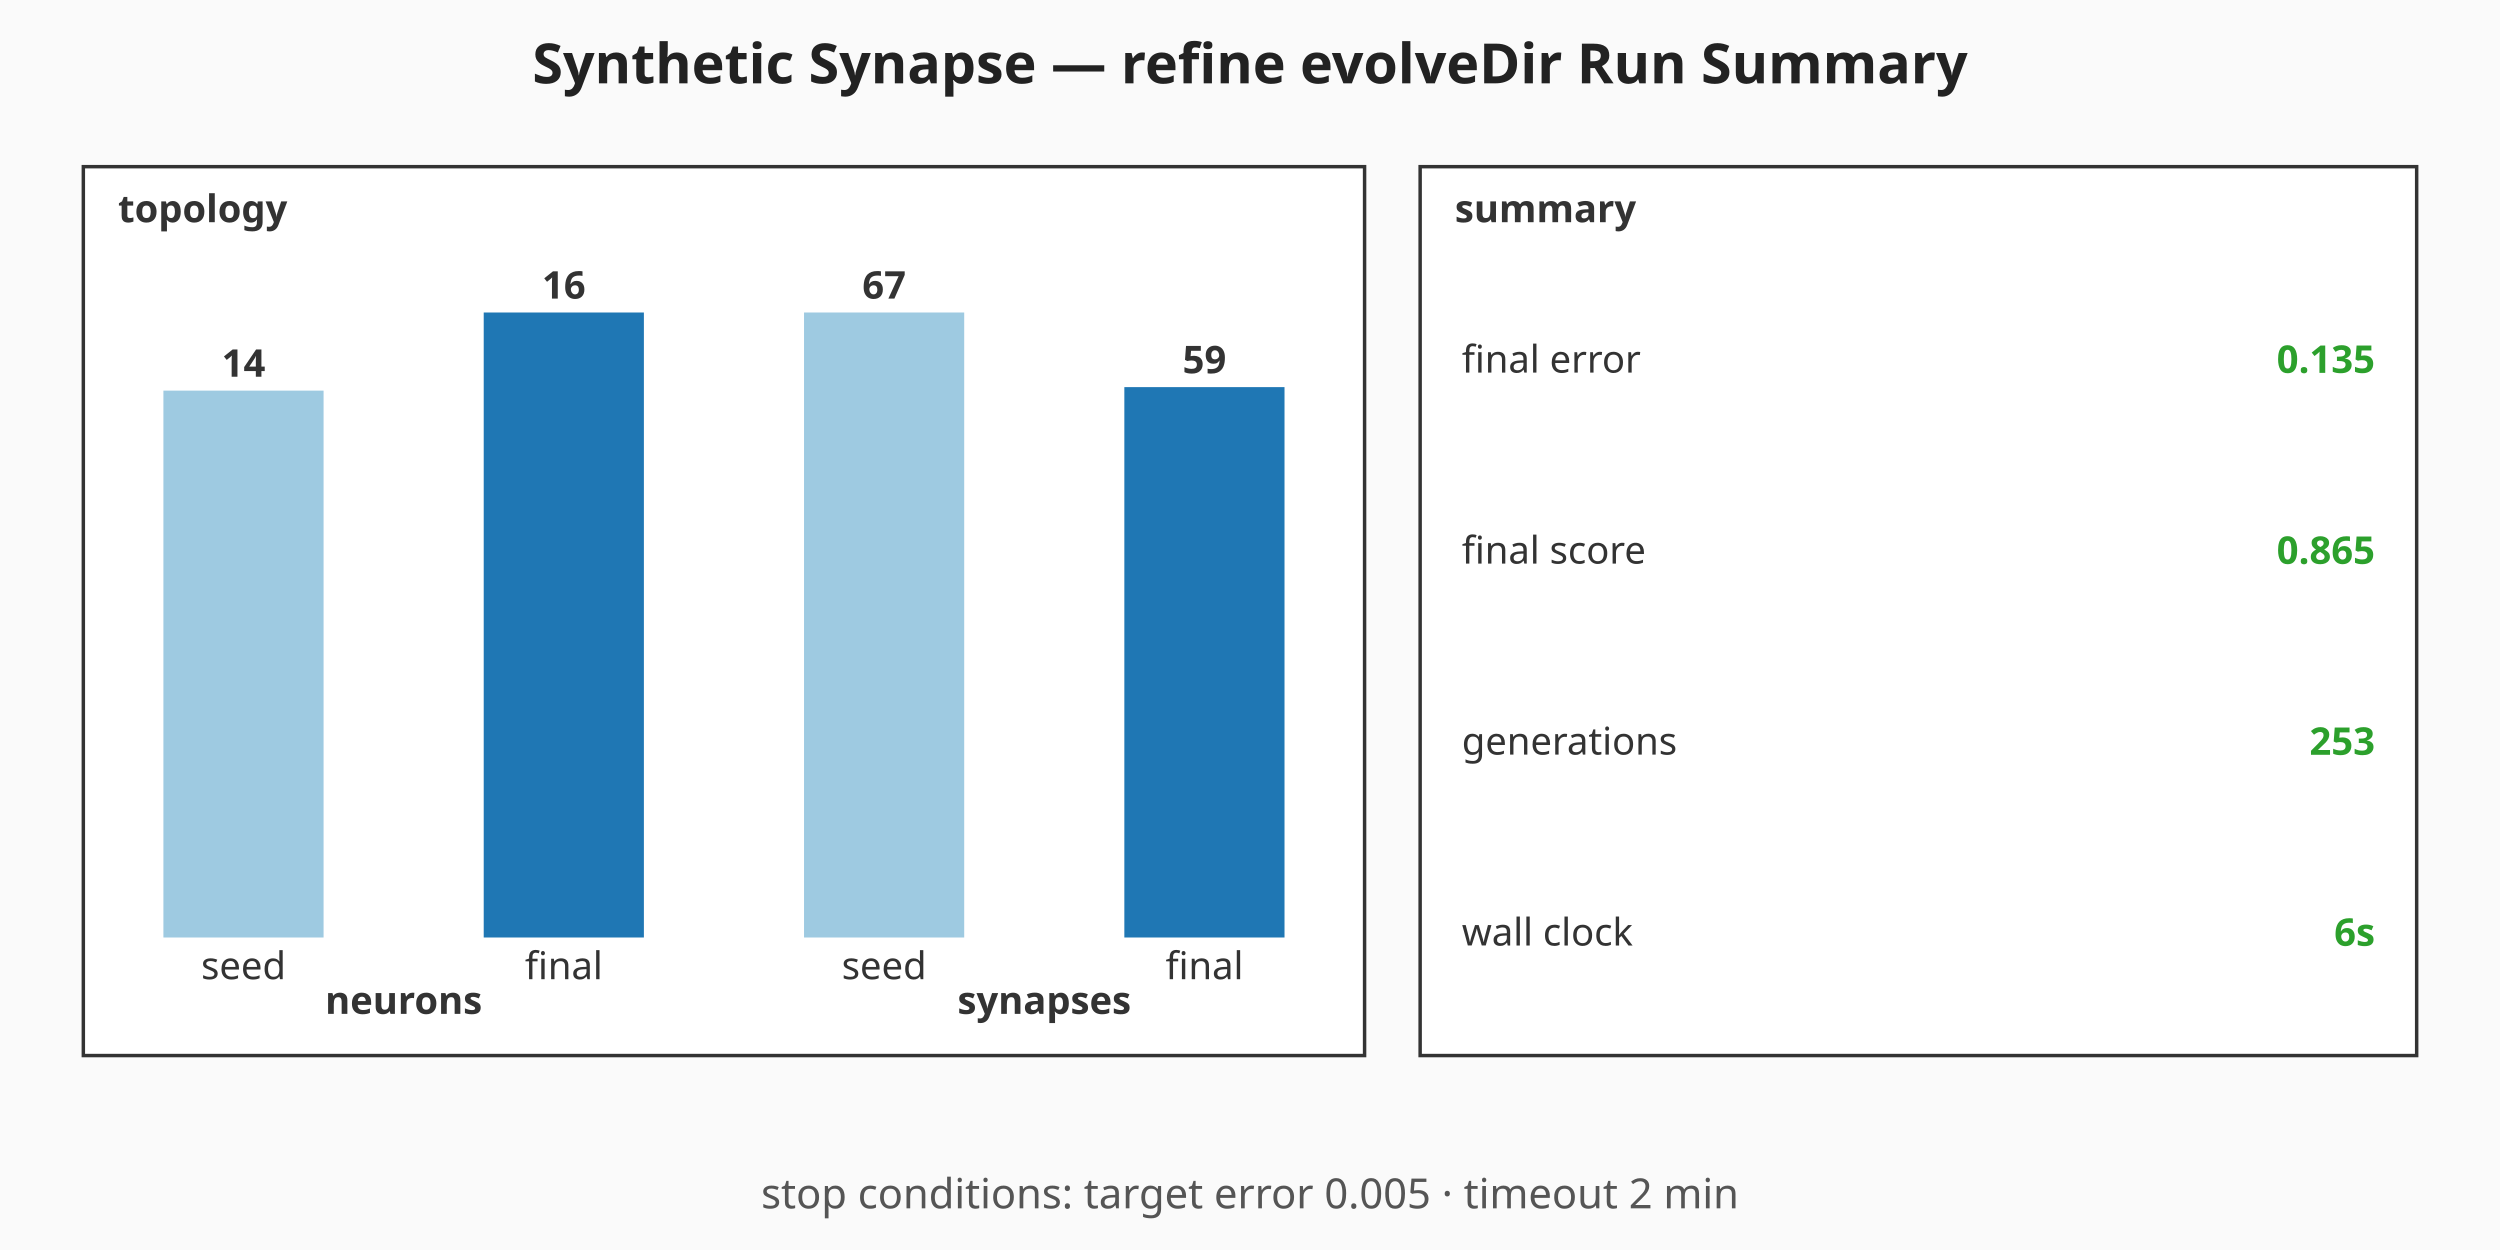
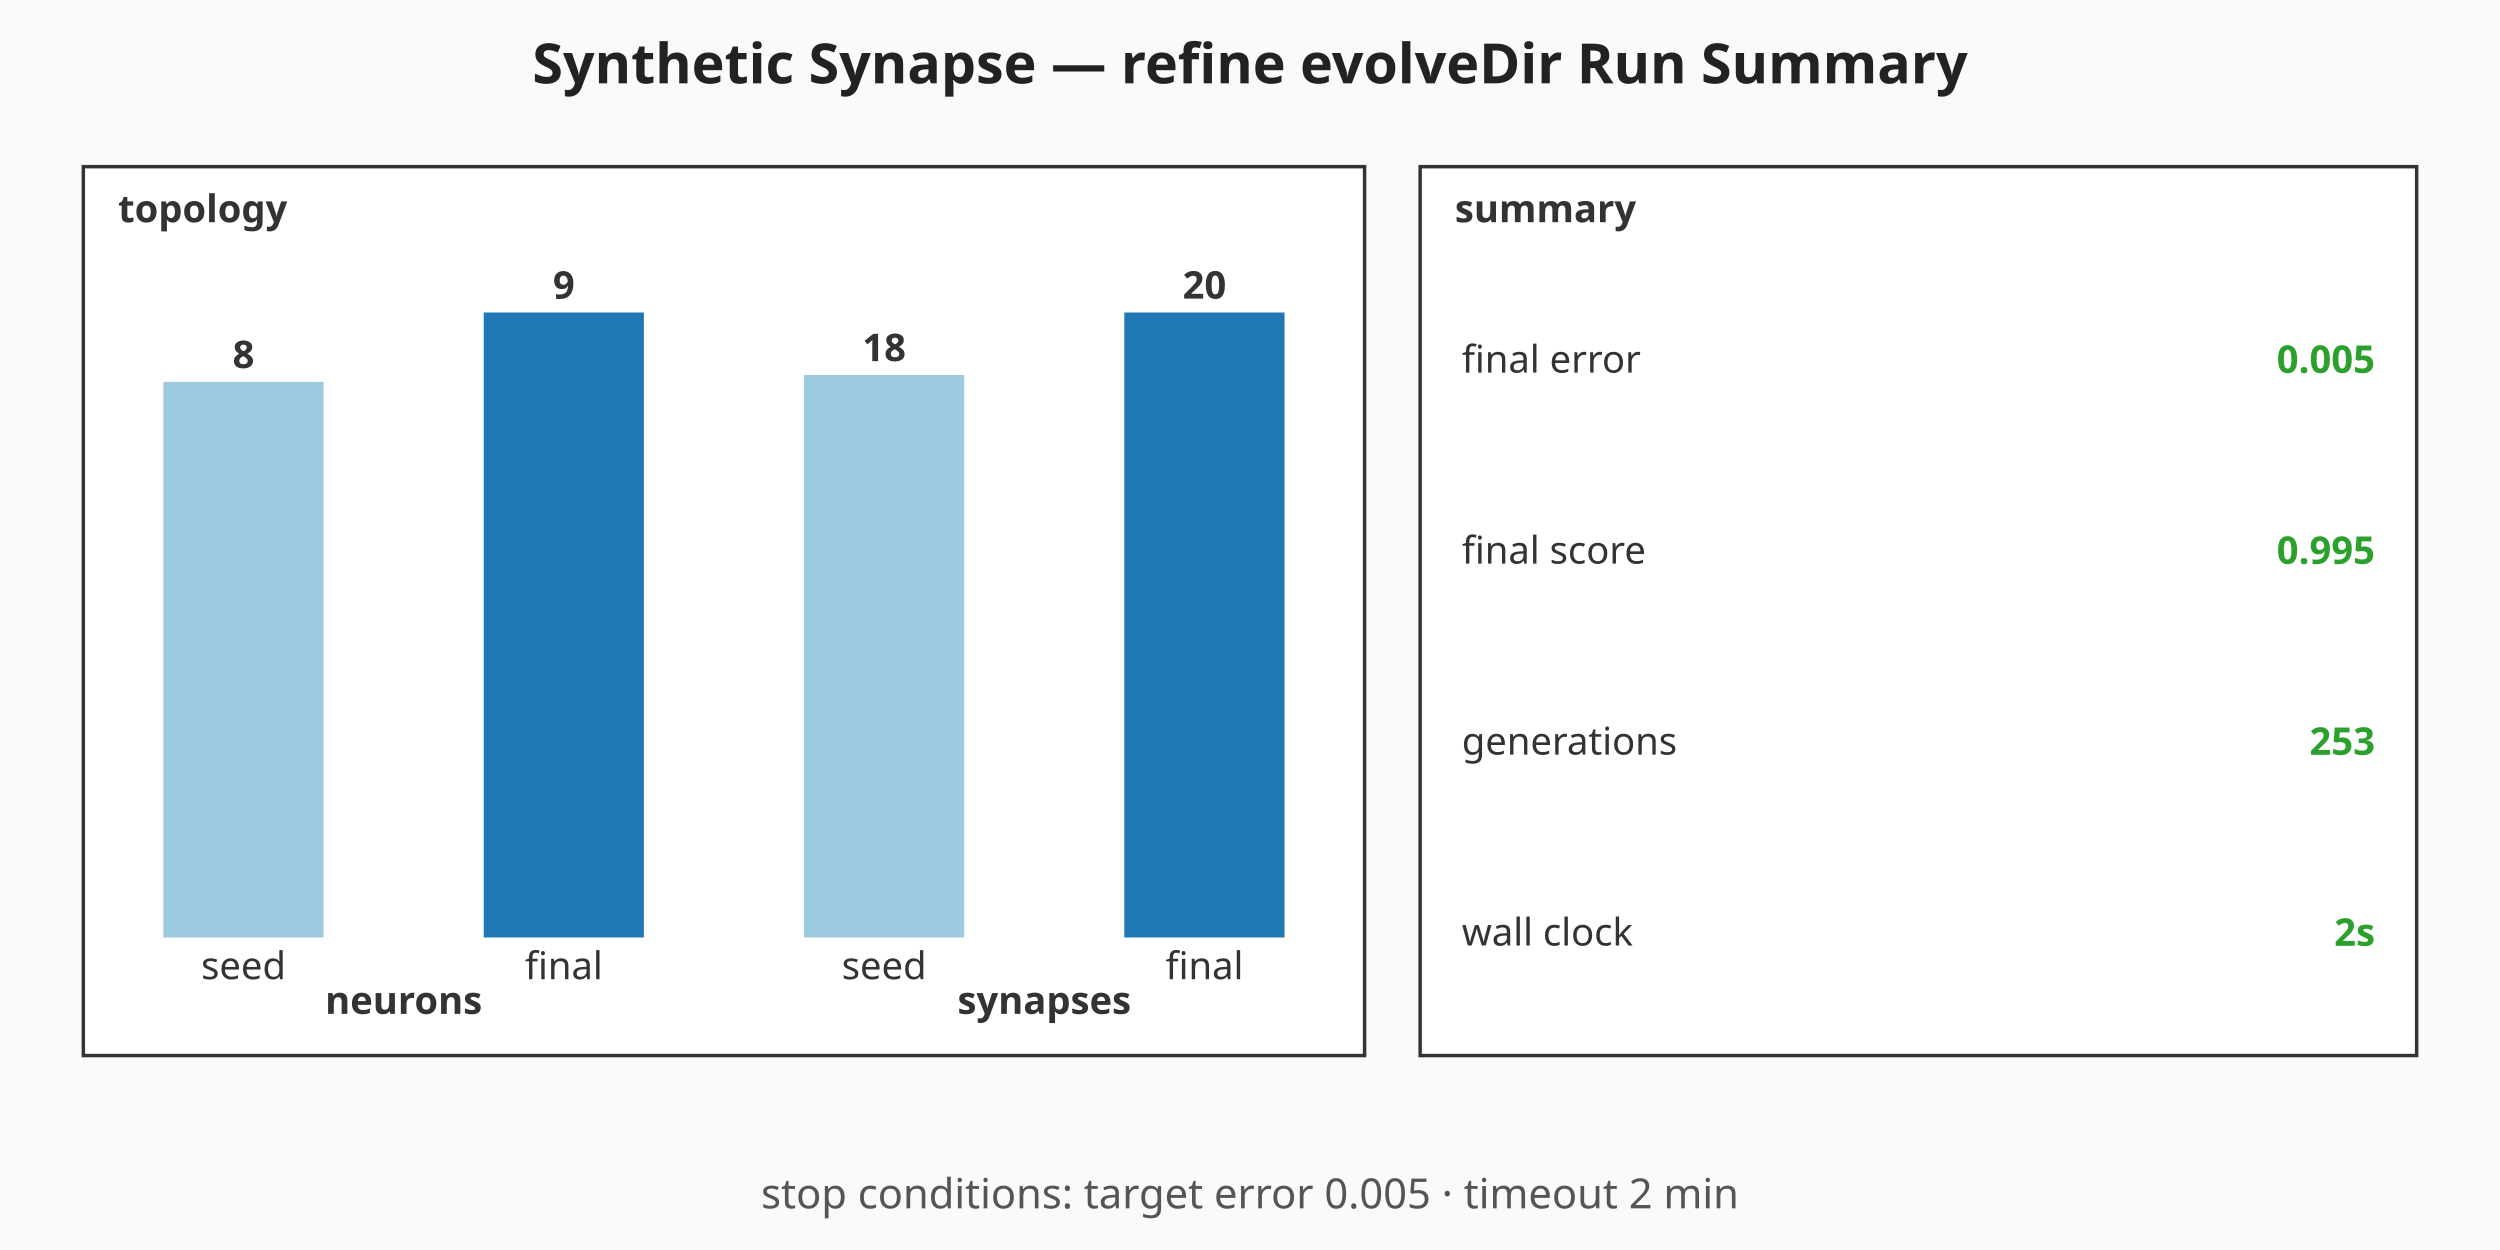
<svg xmlns="http://www.w3.org/2000/svg" viewBox="0 0 720 360" width="720" height="360" role="img" aria-label="Synthetic Synapse — refine evolveDir Run Summary summary chart">
  <rect width="720" height="360" fill="#fafafa" />
  <text x="360" y="24" text-anchor="middle" font-family="sans-serif" font-size="16" font-weight="bold" fill="#222">Synthetic Synapse — refine evolveDir Run Summary</text>
  <g class="topology" font-family="sans-serif" font-size="11" fill="#333">
    <rect x="24" y="48" width="369" height="256" fill="#ffffff" stroke="#333" stroke-width="1" />
    <text x="34" y="64" font-weight="bold">topology</text>
-     <rect class="topo-bar topo-bar-seed-neurons" x="47.06" y="112.5" width="46.13" height="157.5" fill="#9ecae1" />
-     <text x="70.13" y="108.5" text-anchor="middle" font-weight="bold">14</text>
+     <rect class="topo-bar topo-bar-seed-neurons" x="47.06" y="110" width="46.13" height="160" fill="#9ecae1" />
+     <text x="70.13" y="106" text-anchor="middle" font-weight="bold">8</text>
    <text x="70.13" y="282" text-anchor="middle">seed</text>
    <rect class="topo-bar topo-bar-final-neurons" x="139.31" y="90" width="46.13" height="180" fill="#1f77b4" />
-     <text x="162.38" y="86" text-anchor="middle" font-weight="bold">16</text>
+     <text x="162.38" y="86" text-anchor="middle" font-weight="bold">9</text>
    <text x="162.38" y="282" text-anchor="middle">final</text>
    <text x="116.25" y="292" text-anchor="middle" font-weight="bold">neurons</text>
-     <rect class="topo-bar topo-bar-seed-synapses" x="231.56" y="90" width="46.13" height="180" fill="#9ecae1" />
-     <text x="254.63" y="86" text-anchor="middle" font-weight="bold">67</text>
+     <rect class="topo-bar topo-bar-seed-synapses" x="231.56" y="108" width="46.13" height="162" fill="#9ecae1" />
+     <text x="254.63" y="104" text-anchor="middle" font-weight="bold">18</text>
    <text x="254.63" y="282" text-anchor="middle">seed</text>
-     <rect class="topo-bar topo-bar-final-synapses" x="323.81" y="111.49" width="46.13" height="158.51" fill="#1f77b4" />
-     <text x="346.88" y="107.49" text-anchor="middle" font-weight="bold">59</text>
+     <rect class="topo-bar topo-bar-final-synapses" x="323.81" y="90" width="46.13" height="180" fill="#1f77b4" />
+     <text x="346.88" y="86" text-anchor="middle" font-weight="bold">20</text>
    <text x="346.88" y="282" text-anchor="middle">final</text>
    <text x="300.75" y="292" text-anchor="middle" font-weight="bold">synapses</text>
  </g>
  <g class="callouts" font-family="sans-serif" font-size="11" fill="#333">
    <rect x="409" y="48" width="287" height="256" fill="#ffffff" stroke="#333" stroke-width="1" />
    <text x="419" y="64" font-weight="bold">summary</text>
    <text class="callout-label" x="421" y="103.5" dominant-baseline="middle">final error</text>
-     <text class="callout-value" x="684" y="103.5" text-anchor="end" dominant-baseline="middle" font-weight="bold" fill="#2ca02c">0.135</text>
+     <text class="callout-value" x="684" y="103.5" text-anchor="end" dominant-baseline="middle" font-weight="bold" fill="#2ca02c">0.005</text>
    <text class="callout-label" x="421" y="158.5" dominant-baseline="middle">final score</text>
-     <text class="callout-value" x="684" y="158.5" text-anchor="end" dominant-baseline="middle" font-weight="bold" fill="#2ca02c">0.865</text>
+     <text class="callout-value" x="684" y="158.5" text-anchor="end" dominant-baseline="middle" font-weight="bold" fill="#2ca02c">0.995</text>
    <text class="callout-label" x="421" y="213.5" dominant-baseline="middle">generations</text>
    <text class="callout-value" x="684" y="213.5" text-anchor="end" dominant-baseline="middle" font-weight="bold" fill="#2ca02c">253</text>
    <text class="callout-label" x="421" y="268.5" dominant-baseline="middle">wall clock</text>
-     <text class="callout-value" x="684" y="268.5" text-anchor="end" dominant-baseline="middle" font-weight="bold" fill="#2ca02c">6s</text>
+     <text class="callout-value" x="684" y="268.5" text-anchor="end" dominant-baseline="middle" font-weight="bold" fill="#2ca02c">2s</text>
  </g>
  <g class="caption" font-family="sans-serif" font-size="12" fill="#555">
    <text x="360" y="348" text-anchor="middle">stop conditions: target error 0.005 · timeout 2 min</text>
  </g>
</svg>
